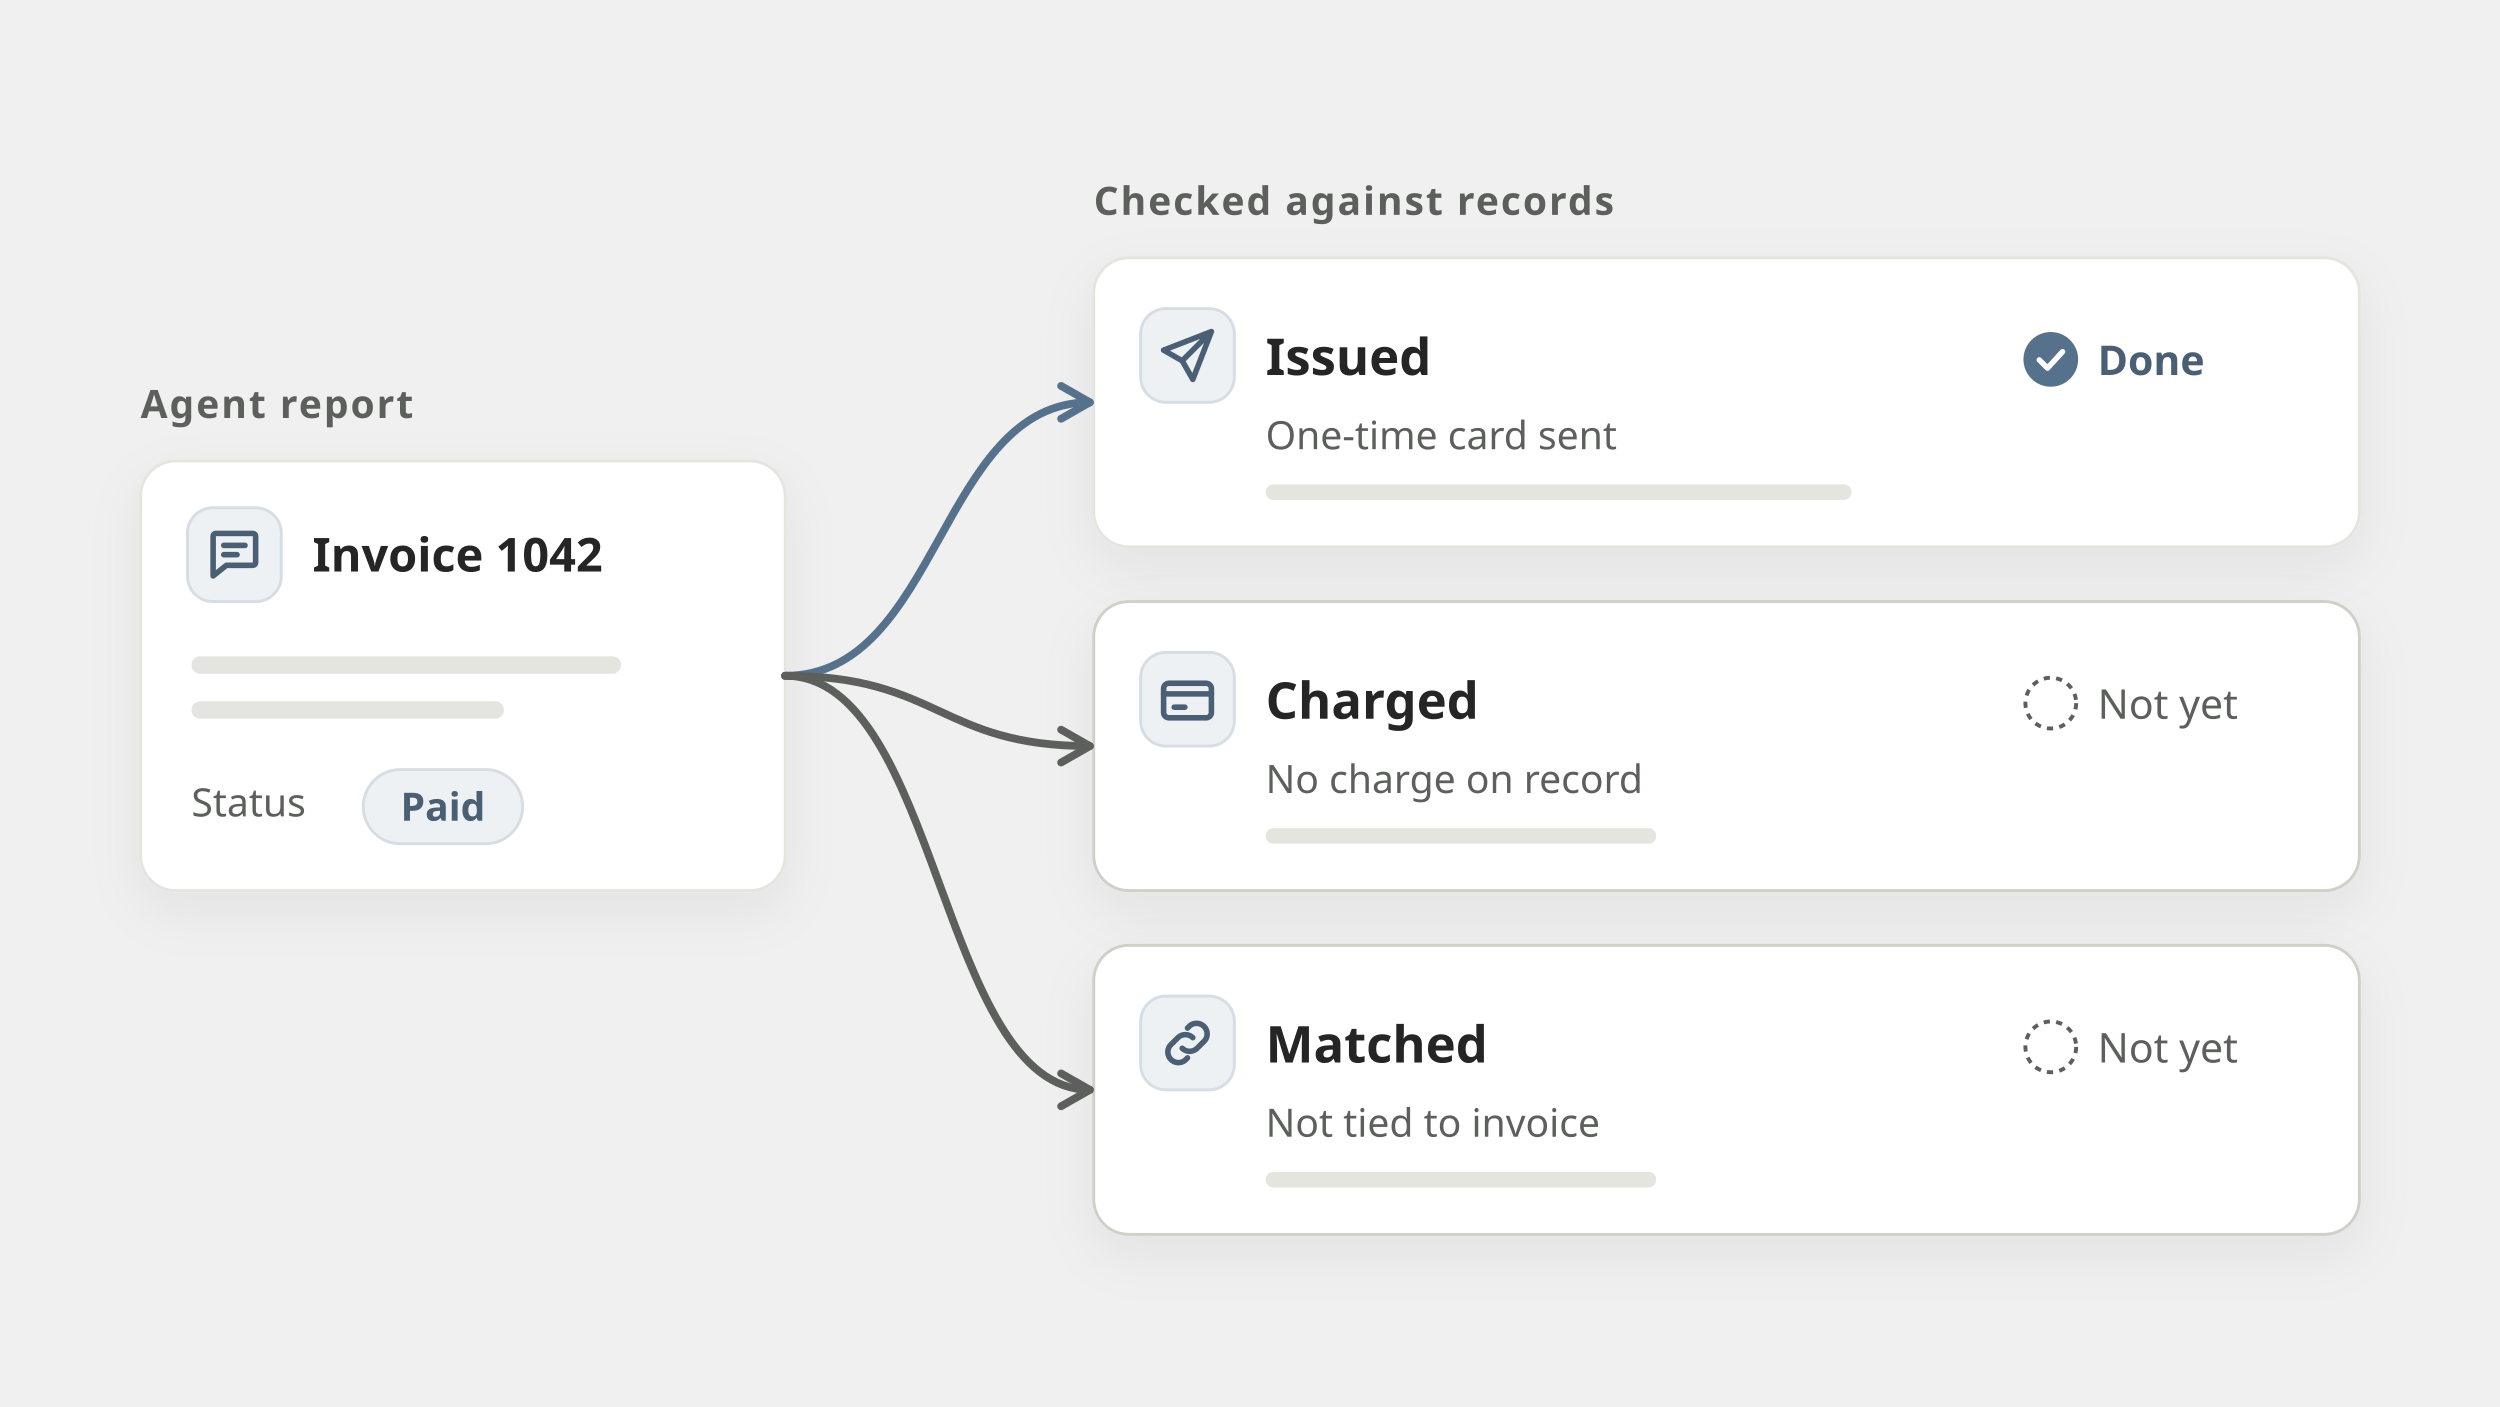
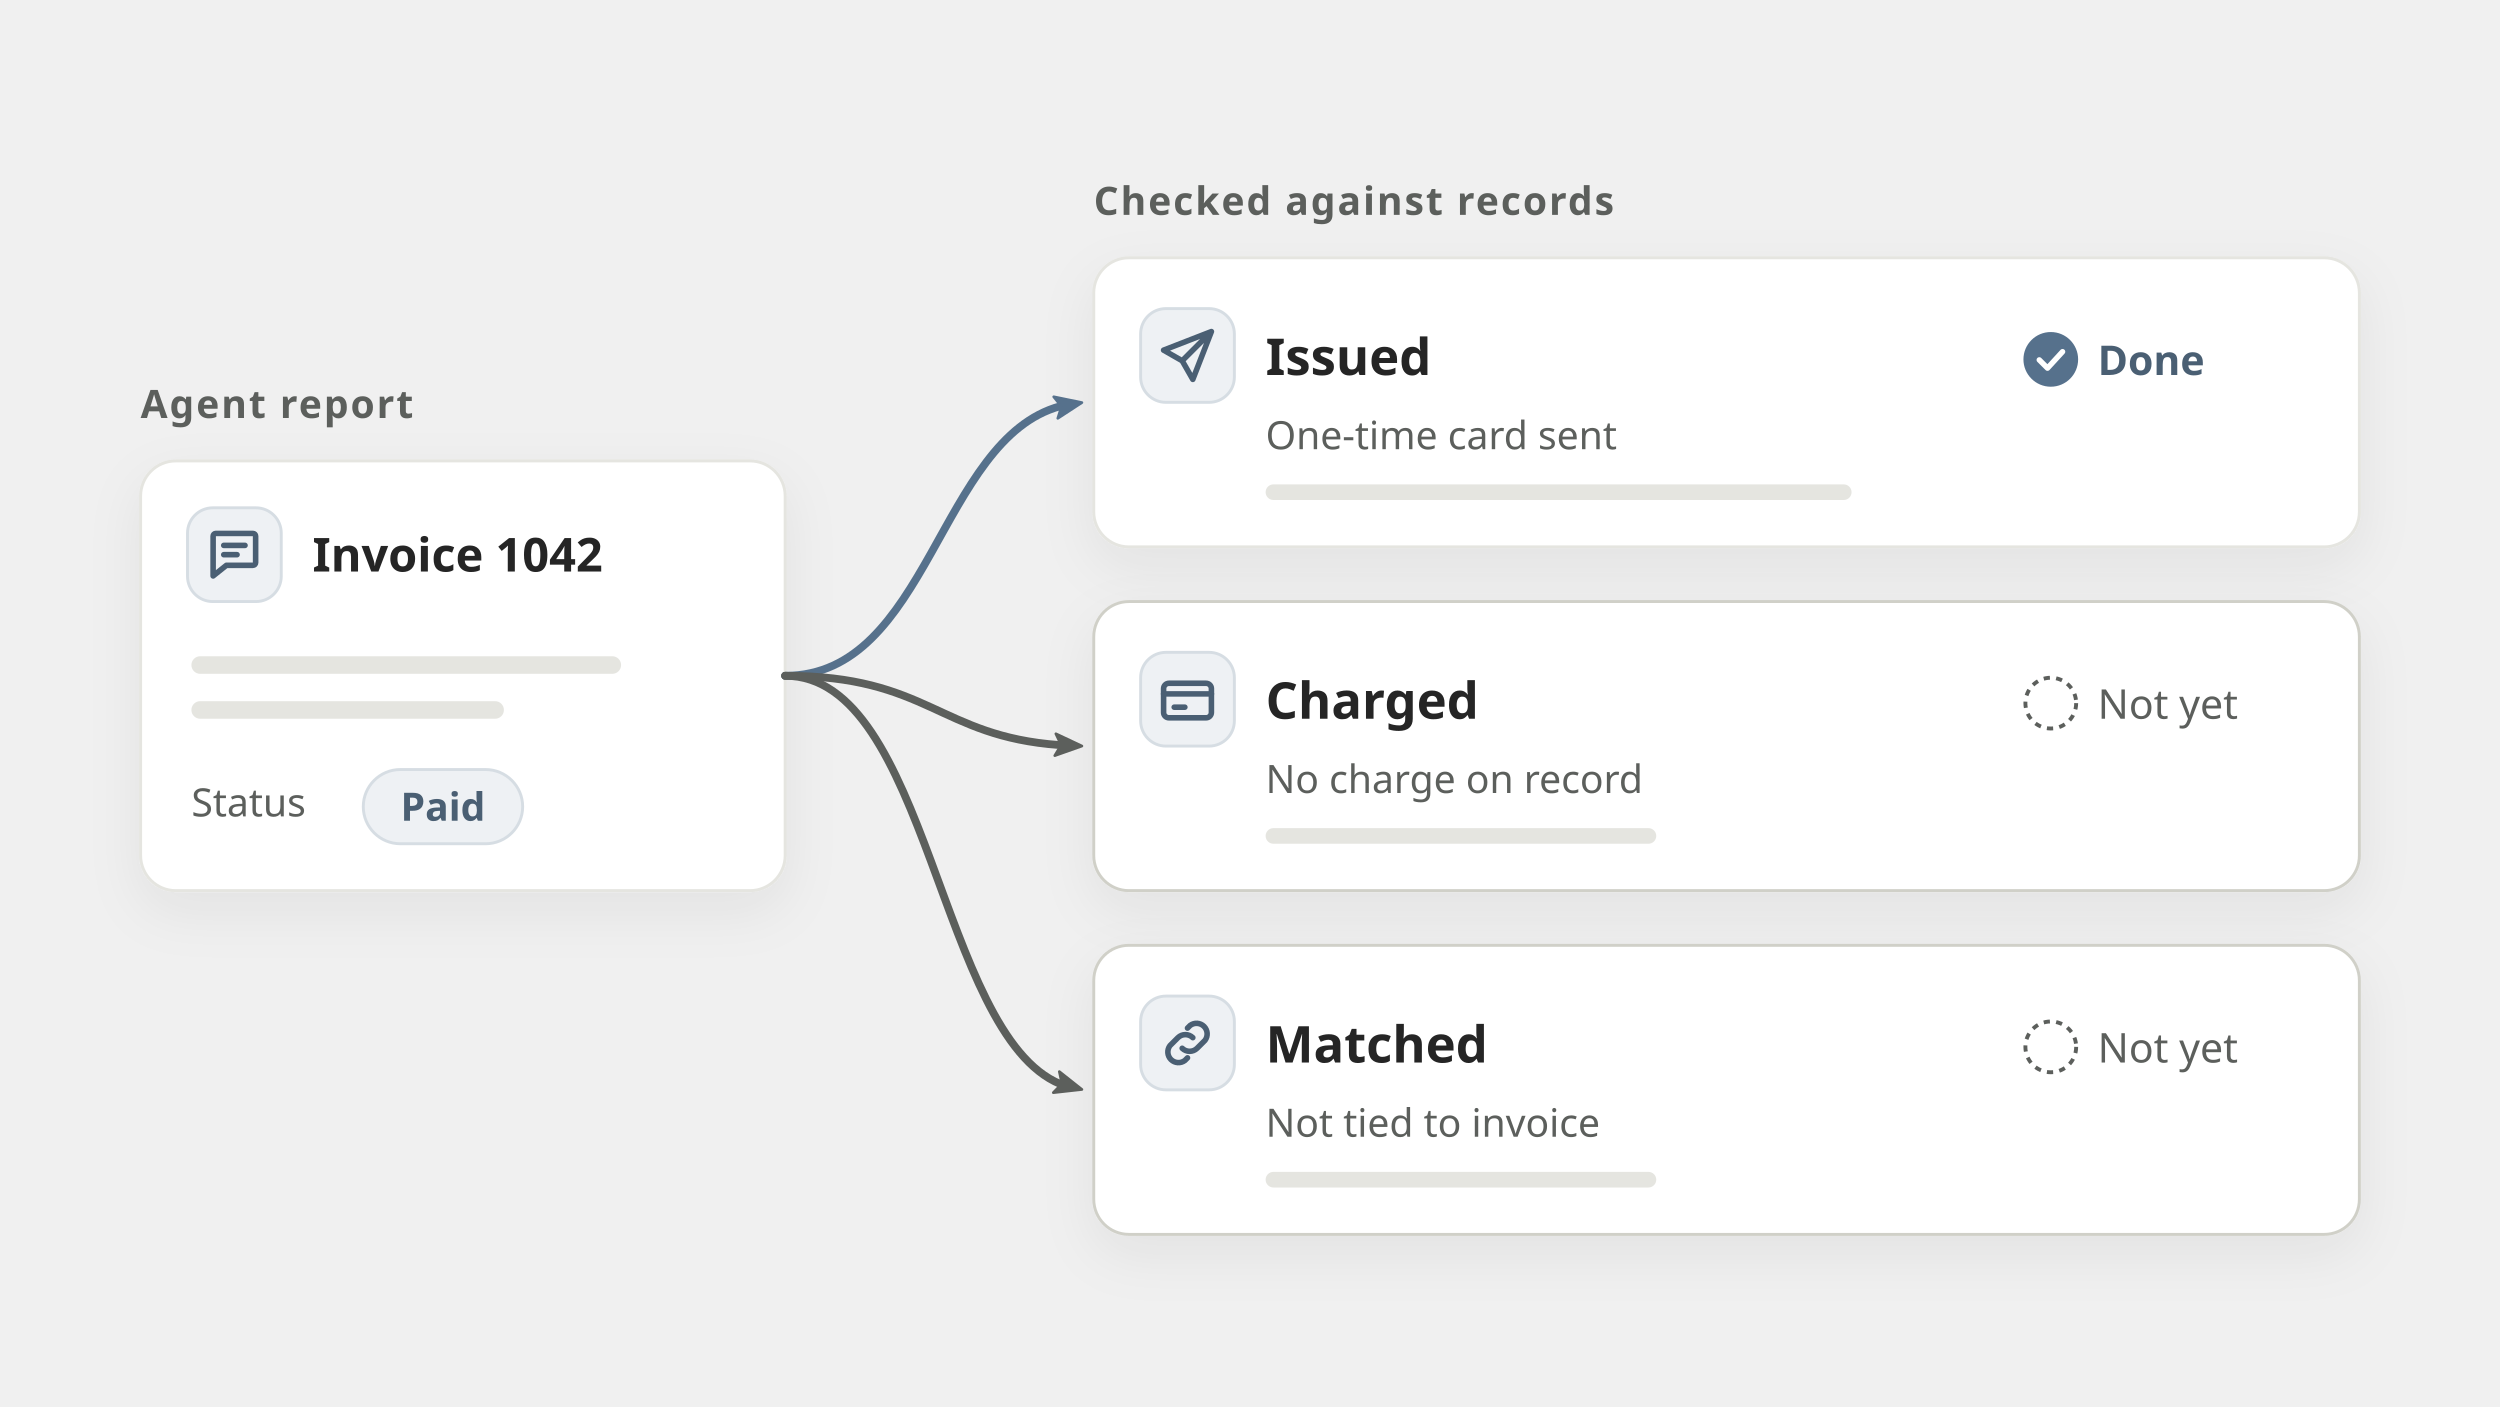
<svg xmlns="http://www.w3.org/2000/svg" viewBox="0 0 1280 720" width="1280" height="720">
  <defs>
    <filter id="sh" x="-20%" y="-20%" width="140%" height="160%">
      <feDropShadow dx="0" dy="1" stdDeviation="1" flood-color="#252525" flood-opacity="0.05" />
      <feDropShadow dx="0" dy="10" stdDeviation="14" flood-color="#252525" flood-opacity="0.06" />
    </filter>
    <marker id="hn" viewBox="0 0 10 10" refX="8" refY="5" markerWidth="7" markerHeight="7" markerUnits="userSpaceOnUse" orient="auto" overflow="visible">
      <path d="M1 1L8 5 1 9" fill="none" stroke="#5c5f5c" stroke-width="1.9" stroke-linecap="round" stroke-linejoin="round" transform="scale(3) translate(-5.333 -3.333)" />
    </marker>
    <marker id="ha" viewBox="0 0 10 10" refX="8" refY="5" markerWidth="7" markerHeight="7" markerUnits="userSpaceOnUse" orient="auto" overflow="visible">
      <path d="M1 1L8 5 1 9" fill="none" stroke="#56718c" stroke-width="1.9" stroke-linecap="round" stroke-linejoin="round" transform="scale(3) translate(-5.333 -3.333)" />
    </marker>
  </defs>
  <text x="72" y="214" font-family="Montserrat, system-ui, sans-serif" font-size="20" font-weight="600" fill="#5c5f5c" text-anchor="start" letter-spacing="1">Agent report</text>
  <rect x="72" y="236" width="330" height="220" rx="18" fill="#ffffff" stroke="#e5e5e0" stroke-width="1.5" filter="url(#sh)" />
  <rect x="96" y="260" width="48" height="48" rx="12.96" fill="#eef1f4" stroke="#d6dde3" stroke-width="1.5" />
  <g transform="translate(103.68 267.68) scale(1.36)" fill="none" stroke="#4a5f73" stroke-width="2.1" stroke-linecap="round" stroke-linejoin="round" color="#4a5f73">
    <path d="M5 4h14a1 1 0 0 1 1 1v10a1 1 0 0 1-1 1H9l-5 4V5a1 1 0 0 1 1-1z" />
    <path d="M8 8.5h8M8 12h5" />
  </g>
  <text x="160" y="292.64" font-family="Montserrat, system-ui, sans-serif" font-size="24" font-weight="600" fill="#252525" text-anchor="start">Invoice 1042</text>
  <rect x="98" y="336" width="220" height="9" rx="4.5" fill="#e5e5e0" />
  <rect x="98" y="359" width="160" height="9" rx="4.5" fill="#e5e5e0" />
  <text x="98" y="418" font-family="Montserrat, system-ui, sans-serif" font-size="20" font-weight="500" fill="#5c5f5c" text-anchor="start">Status</text>
  <rect x="186" y="394" width="81.6" height="38" rx="19" fill="#eef1f4" stroke="#d6dde3" stroke-width="1.5" />
  <text x="226.8" y="420.2" font-family="Montserrat, system-ui, sans-serif" font-size="20" font-weight="600" fill="#4a5f73" text-anchor="middle">Paid</text>
  <text x="560" y="110" font-family="Montserrat, system-ui, sans-serif" font-size="20" font-weight="600" fill="#5c5f5c" text-anchor="start" letter-spacing="1">Checked against records</text>
  <rect x="560" y="132" width="648" height="148" rx="18" fill="#ffffff" stroke="#e5e5e0" stroke-width="1.5" filter="url(#sh)" />
  <rect x="584" y="158" width="48" height="48" rx="12.96" fill="#eef1f4" stroke="#d6dde3" stroke-width="1.5" />
  <g transform="translate(591.68 165.68) scale(1.36)" fill="none" stroke="#4a5f73" stroke-width="2.1" stroke-linecap="round" stroke-linejoin="round" color="#4a5f73">
    <path d="M21 3L10 14M21 3l-7 18-4-7-7-4z" />
  </g>
  <text x="648" y="192" font-family="Montserrat, system-ui, sans-serif" font-size="26" font-weight="600" fill="#252525" text-anchor="start">Issued</text>
  <text x="648" y="230" font-family="Montserrat, system-ui, sans-serif" font-size="20" font-weight="500" fill="#5c5f5c" text-anchor="start">One-time card sent</text>
  <circle cx="1050" cy="184" r="14" fill="#56718c" />
  <path d="M1044.12 184.28l4.2 4.2 7.7-8.4" fill="none" stroke="#ffffff" stroke-width="2.8" stroke-linecap="round" stroke-linejoin="round" />
  <text x="1074" y="192" font-family="Montserrat, system-ui, sans-serif" font-size="21" font-weight="600" fill="#4a5f73" text-anchor="start">Done</text>
  <rect x="648" y="248" width="300" height="8" rx="4" fill="#e5e5e0" />
-   <path d="M402 346C481 346 481 206 558 206" fill="none" stroke="#56718c" stroke-width="4" stroke-linecap="round" stroke-linejoin="round" marker-end="url(#ha)" />
+   <path d="M402 346C475.47 346 480.61 224.91 542.91 207.96" fill="none" stroke="#56718c" stroke-width="4" stroke-linecap="round" stroke-linejoin="round" />
+   <path d="M553.92 206.13L541.6 214.17L543.49 208.11L539.51 203.16Z" fill="#56718c" stroke="#56718c" stroke-width="1.4" stroke-linejoin="round" />
  <rect x="560" y="308" width="648" height="148" rx="18" fill="#ffffff" stroke="#d0d0c8" stroke-width="1.5" filter="url(#sh)" />
  <rect x="584" y="334" width="48" height="48" rx="12.96" fill="#eef1f4" stroke="#d6dde3" stroke-width="1.5" />
  <g transform="translate(591.68 341.68) scale(1.36)" fill="none" stroke="#4a5f73" stroke-width="2.1" stroke-linecap="round" stroke-linejoin="round" color="#4a5f73">
    <rect x="3" y="6" width="18" height="13" rx="2" />
    <path d="M3 10h18M7 15h4" />
  </g>
  <text x="648" y="368" font-family="Montserrat, system-ui, sans-serif" font-size="26" font-weight="600" fill="#252525" text-anchor="start">Charged</text>
  <text x="648" y="406" font-family="Montserrat, system-ui, sans-serif" font-size="20" font-weight="500" fill="#5c5f5c" text-anchor="start">No charge on record</text>
  <circle cx="1050" cy="360" r="13" fill="#ffffff" stroke="#5c5f5c" stroke-width="2" stroke-dasharray="3.2 3.2" />
  <text x="1074" y="368" font-family="Montserrat, system-ui, sans-serif" font-size="21" font-weight="500" fill="#5c5f5c" text-anchor="start">Not yet</text>
  <rect x="648" y="424" width="200" height="8" rx="4" fill="#e5e5e0" />
-   <path d="M402 346C481 346 481 382 558 382" fill="none" stroke="#5c5f5c" stroke-width="4" stroke-linecap="round" stroke-linejoin="round" marker-end="url(#hn)" />
+   <path d="M402 346C475.31 346 480.59 377 542.51 381.47" fill="none" stroke="#5c5f5c" stroke-width="4" stroke-linecap="round" stroke-linejoin="round" />
+   <path d="M553.92 381.97L540.05 386.88L543.32 381.44L540.61 375.7Z" fill="#5c5f5c" stroke="#5c5f5c" stroke-width="1.4" stroke-linejoin="round" />
  <rect x="560" y="484" width="648" height="148" rx="18" fill="#ffffff" stroke="#d0d0c8" stroke-width="1.5" filter="url(#sh)" />
  <rect x="584" y="510" width="48" height="48" rx="12.96" fill="#eef1f4" stroke="#d6dde3" stroke-width="1.5" />
  <g transform="translate(591.68 517.68) scale(1.36)" fill="none" stroke="#4a5f73" stroke-width="2.1" stroke-linecap="round" stroke-linejoin="round" color="#4a5f73">
    <path d="M10 14a4 4 0 0 0 5.6 0l3-3a4 4 0 0 0-5.6-5.6l-1 1M14 10a4 4 0 0 0-5.6 0l-3 3a4 4 0 0 0 5.6 5.6l1-1" />
  </g>
  <text x="648" y="544" font-family="Montserrat, system-ui, sans-serif" font-size="26" font-weight="600" fill="#252525" text-anchor="start">Matched</text>
  <text x="648" y="582" font-family="Montserrat, system-ui, sans-serif" font-size="20" font-weight="500" fill="#5c5f5c" text-anchor="start">Not tied to invoice</text>
  <circle cx="1050" cy="536" r="13" fill="#ffffff" stroke="#5c5f5c" stroke-width="2" stroke-dasharray="3.2 3.2" />
  <text x="1074" y="544" font-family="Montserrat, system-ui, sans-serif" font-size="21" font-weight="500" fill="#5c5f5c" text-anchor="start">Not yet</text>
  <rect x="648" y="600" width="200" height="8" rx="4" fill="#e5e5e0" />
-   <path d="M402 346C481 346 481 558 558 558" fill="none" stroke="#5c5f5c" stroke-width="4" stroke-linecap="round" stroke-linejoin="round" marker-end="url(#hn)" />
+   <path d="M402 346C475.47 346 480.61 529.36 542.91 555.03" fill="none" stroke="#5c5f5c" stroke-width="4" stroke-linecap="round" stroke-linejoin="round" />
+   <path d="M553.92 557.8L539.3 559.43L543.72 554.87L542.39 548.67Z" fill="#5c5f5c" stroke="#5c5f5c" stroke-width="1.4" stroke-linejoin="round" />
</svg>
